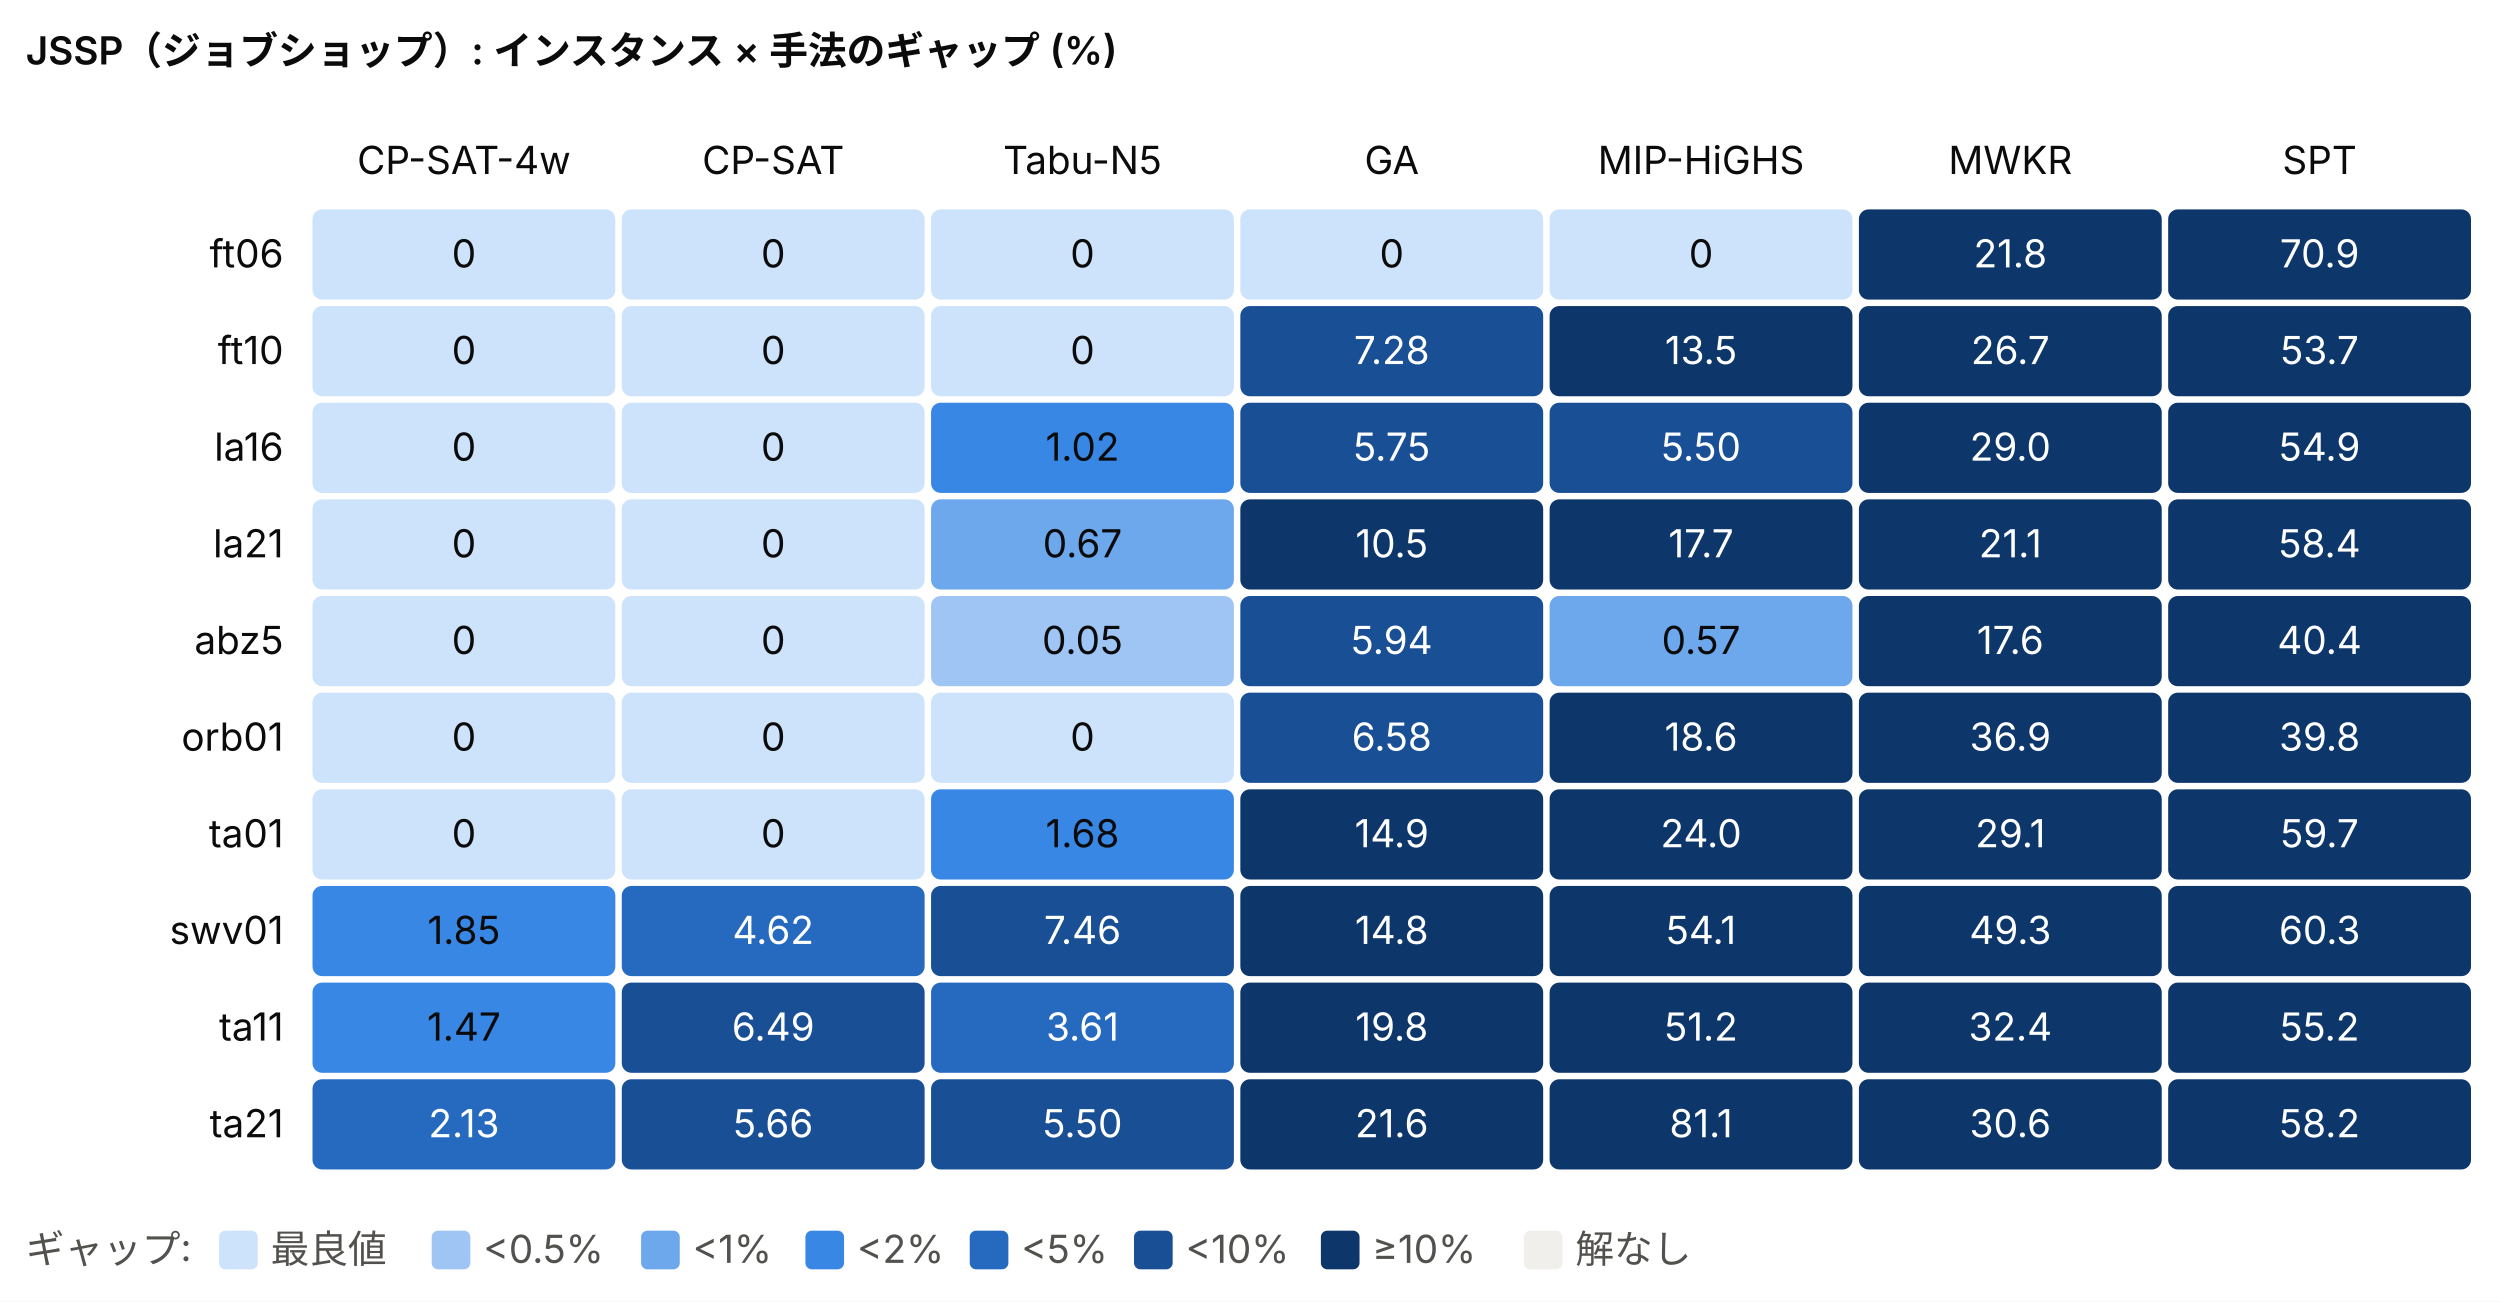
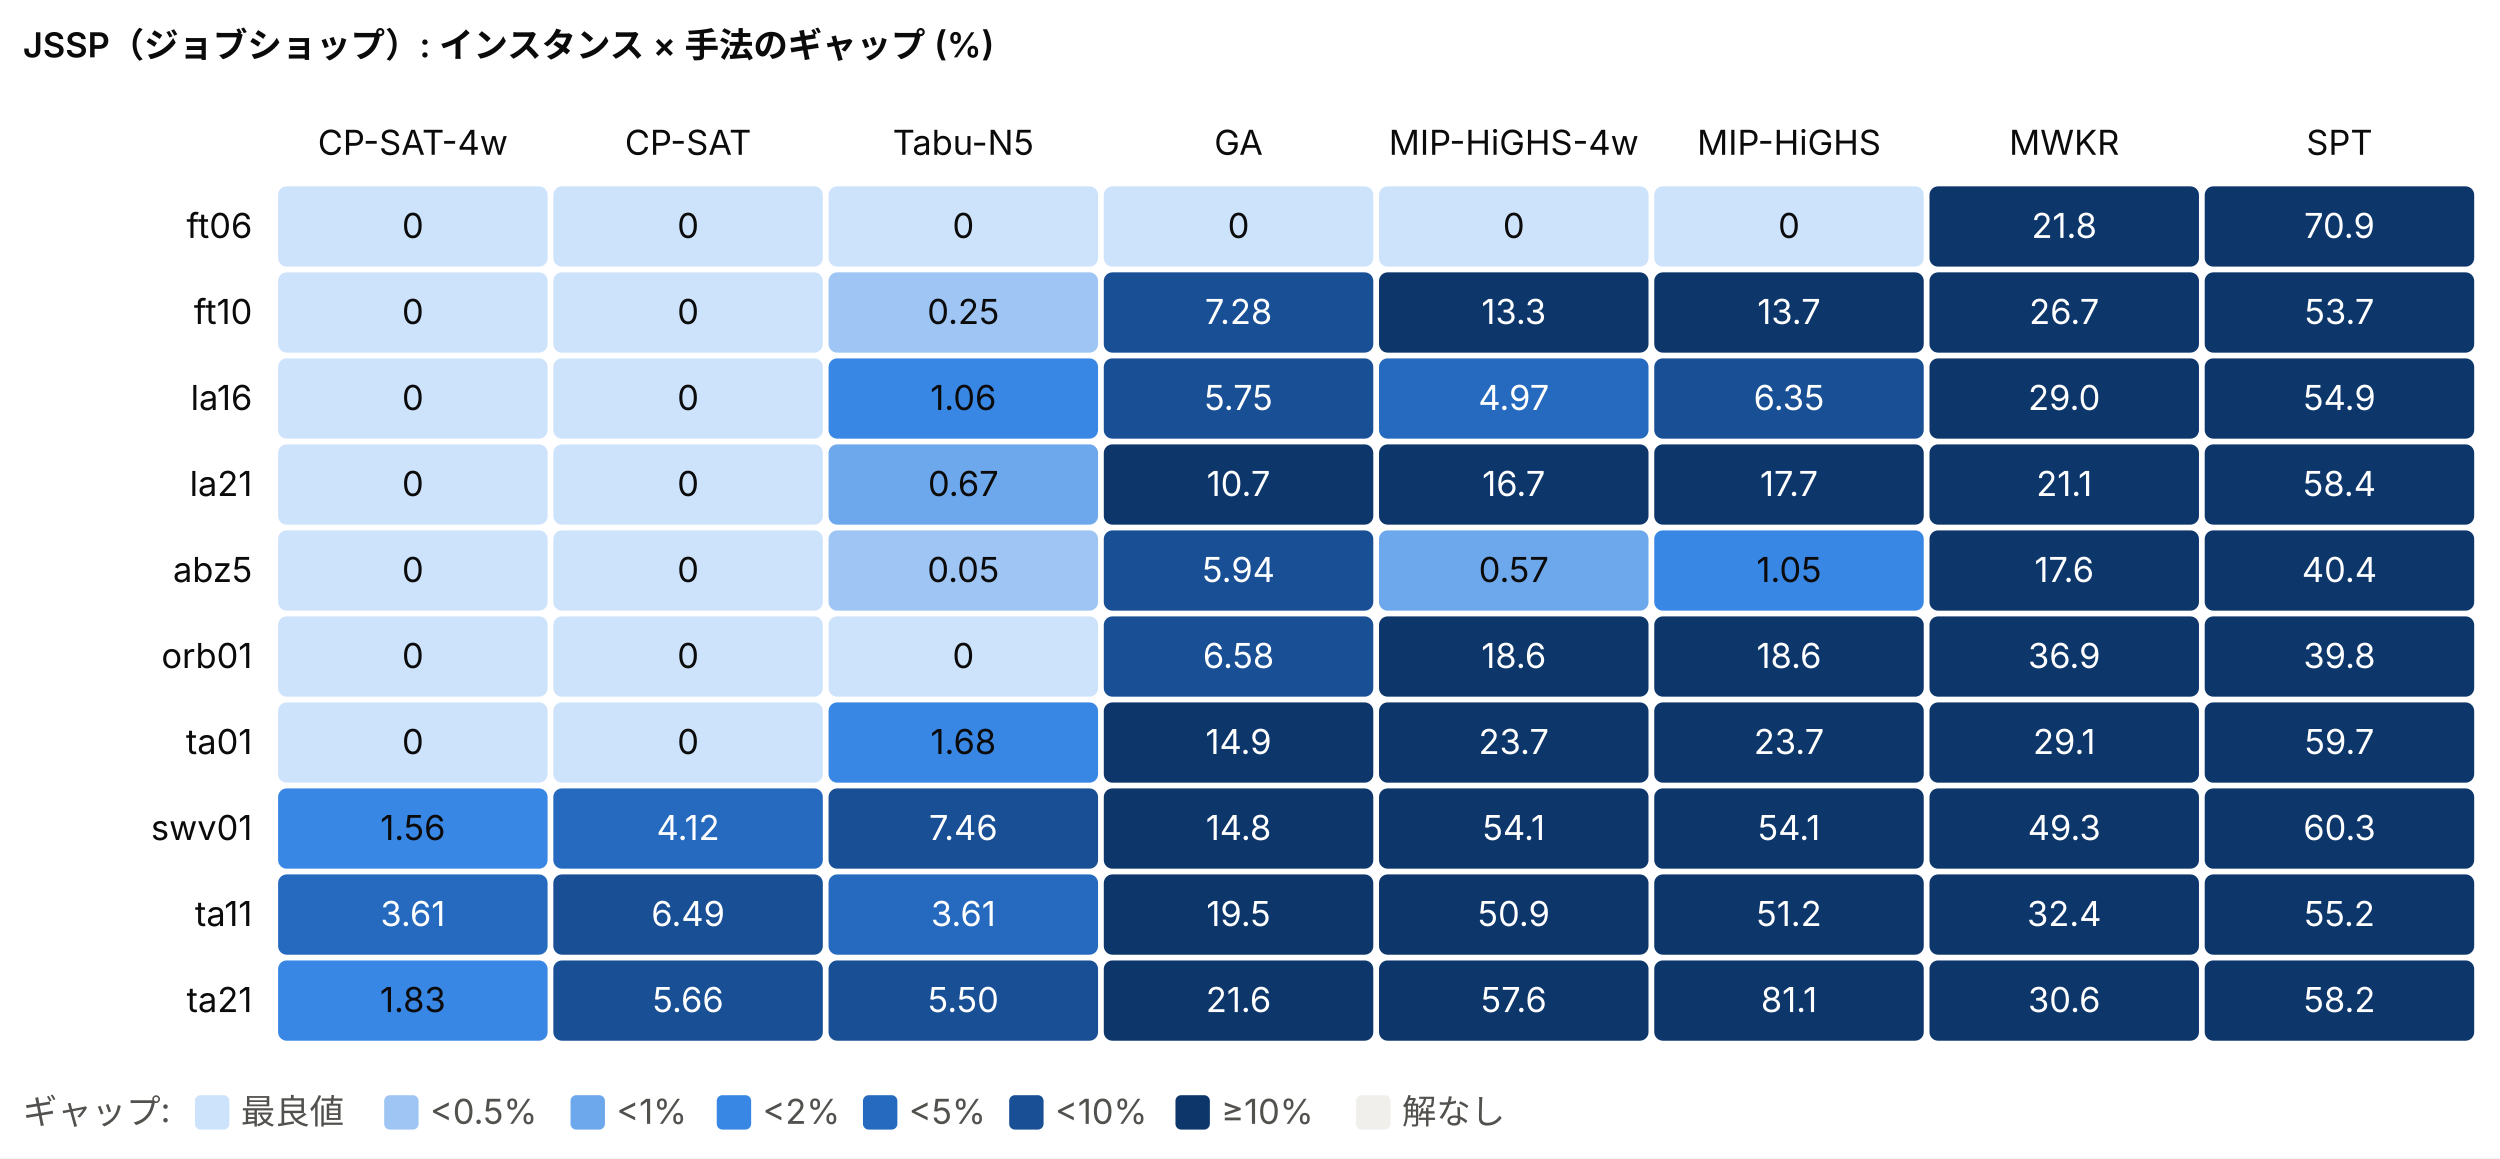
- <svg xmlns="http://www.w3.org/2000/svg" width="776" height="404" viewBox="0 0 776 404" font-family="-apple-system, 'Segoe UI', 'Hiragino Sans', 'Yu Gothic UI', Meiryo, sans-serif" font-size="12">
-   <rect width="776" height="404" fill="#ffffff" />
+ <svg xmlns="http://www.w3.org/2000/svg" width="872" height="404" viewBox="0 0 872 404" font-family="-apple-system, 'Segoe UI', 'Hiragino Sans', 'Yu Gothic UI', Meiryo, sans-serif" font-size="12">
+   <rect width="872" height="404" fill="#ffffff" />
  <text x="8.0" y="20.0" text-anchor="start" fill="#0b0b0b" font-weight="600">JSSP（ジョブショップ）: インスタンス × 手法のギャップ (%)</text>
  <text x="144.0" y="54.0" text-anchor="middle" fill="#0b0b0b">CP-SAT-4w</text>
  <text x="240.0" y="54.0" text-anchor="middle" fill="#0b0b0b">CP-SAT</text>
  <text x="336.0" y="54.0" text-anchor="middle" fill="#0b0b0b">Tabu-N5</text>
  <text x="432.0" y="54.0" text-anchor="middle" fill="#0b0b0b">GA</text>
-   <text x="528.0" y="54.0" text-anchor="middle" fill="#0b0b0b">MIP-HiGHS</text>
-   <text x="624.0" y="54.0" text-anchor="middle" fill="#0b0b0b">MWKR</text>
-   <text x="720.0" y="54.0" text-anchor="middle" fill="#0b0b0b">SPT</text>
+   <text x="528.0" y="54.0" text-anchor="middle" fill="#0b0b0b">MIP-HiGHS-4w</text>
+   <text x="624.0" y="54.0" text-anchor="middle" fill="#0b0b0b">MIP-HiGHS</text>
+   <text x="720.0" y="54.0" text-anchor="middle" fill="#0b0b0b">MWKR</text>
+   <text x="816.0" y="54.0" text-anchor="middle" fill="#0b0b0b">SPT</text>
  <text x="88.0" y="83.0" text-anchor="end" fill="#0b0b0b">ft06</text>
  <rect x="97" y="65" width="94" height="28" rx="3" fill="#cde2fb" />
  <text x="144.0" y="83.0" text-anchor="middle" fill="#0b0b0b">0</text>
  <rect x="193" y="65" width="94" height="28" rx="3" fill="#cde2fb" />
  <text x="240.0" y="83.0" text-anchor="middle" fill="#0b0b0b">0</text>
  <rect x="289" y="65" width="94" height="28" rx="3" fill="#cde2fb" />
  <text x="336.0" y="83.0" text-anchor="middle" fill="#0b0b0b">0</text>
  <rect x="385" y="65" width="94" height="28" rx="3" fill="#cde2fb" />
  <text x="432.0" y="83.0" text-anchor="middle" fill="#0b0b0b">0</text>
  <rect x="481" y="65" width="94" height="28" rx="3" fill="#cde2fb" />
  <text x="528.0" y="83.0" text-anchor="middle" fill="#0b0b0b">0</text>
-   <rect x="577" y="65" width="94" height="28" rx="3" fill="#0d366b" />
-   <text x="624.0" y="83.0" text-anchor="middle" fill="#ffffff">21.8</text>
+   <rect x="577" y="65" width="94" height="28" rx="3" fill="#cde2fb" />
+   <text x="624.0" y="83.0" text-anchor="middle" fill="#0b0b0b">0</text>
  <rect x="673" y="65" width="94" height="28" rx="3" fill="#0d366b" />
-   <text x="720.0" y="83.0" text-anchor="middle" fill="#ffffff">70.9</text>
+   <text x="720.0" y="83.0" text-anchor="middle" fill="#ffffff">21.8</text>
+   <rect x="769" y="65" width="94" height="28" rx="3" fill="#0d366b" />
+   <text x="816.0" y="83.0" text-anchor="middle" fill="#ffffff">70.9</text>
  <text x="88.0" y="113.0" text-anchor="end" fill="#0b0b0b">ft10</text>
  <rect x="97" y="95" width="94" height="28" rx="3" fill="#cde2fb" />
  <text x="144.0" y="113.0" text-anchor="middle" fill="#0b0b0b">0</text>
  <rect x="193" y="95" width="94" height="28" rx="3" fill="#cde2fb" />
  <text x="240.0" y="113.0" text-anchor="middle" fill="#0b0b0b">0</text>
-   <rect x="289" y="95" width="94" height="28" rx="3" fill="#cde2fb" />
-   <text x="336.0" y="113.0" text-anchor="middle" fill="#0b0b0b">0</text>
+   <rect x="289" y="95" width="94" height="28" rx="3" fill="#9ec5f4" />
+   <text x="336.0" y="113.0" text-anchor="middle" fill="#0b0b0b">0.25</text>
  <rect x="385" y="95" width="94" height="28" rx="3" fill="#184f95" />
  <text x="432.0" y="113.0" text-anchor="middle" fill="#ffffff">7.28</text>
  <rect x="481" y="95" width="94" height="28" rx="3" fill="#0d366b" />
-   <text x="528.0" y="113.0" text-anchor="middle" fill="#ffffff">13.5</text>
+   <text x="528.0" y="113.0" text-anchor="middle" fill="#ffffff">13.3</text>
  <rect x="577" y="95" width="94" height="28" rx="3" fill="#0d366b" />
-   <text x="624.0" y="113.0" text-anchor="middle" fill="#ffffff">26.7</text>
+   <text x="624.0" y="113.0" text-anchor="middle" fill="#ffffff">13.7</text>
  <rect x="673" y="95" width="94" height="28" rx="3" fill="#0d366b" />
-   <text x="720.0" y="113.0" text-anchor="middle" fill="#ffffff">53.7</text>
+   <text x="720.0" y="113.0" text-anchor="middle" fill="#ffffff">26.7</text>
+   <rect x="769" y="95" width="94" height="28" rx="3" fill="#0d366b" />
+   <text x="816.0" y="113.0" text-anchor="middle" fill="#ffffff">53.7</text>
  <text x="88.0" y="143.0" text-anchor="end" fill="#0b0b0b">la16</text>
  <rect x="97" y="125" width="94" height="28" rx="3" fill="#cde2fb" />
  <text x="144.0" y="143.0" text-anchor="middle" fill="#0b0b0b">0</text>
  <rect x="193" y="125" width="94" height="28" rx="3" fill="#cde2fb" />
  <text x="240.0" y="143.0" text-anchor="middle" fill="#0b0b0b">0</text>
  <rect x="289" y="125" width="94" height="28" rx="3" fill="#3987e5" />
-   <text x="336.0" y="143.0" text-anchor="middle" fill="#0b0b0b">1.02</text>
+   <text x="336.0" y="143.0" text-anchor="middle" fill="#0b0b0b">1.06</text>
  <rect x="385" y="125" width="94" height="28" rx="3" fill="#184f95" />
  <text x="432.0" y="143.0" text-anchor="middle" fill="#ffffff">5.75</text>
-   <rect x="481" y="125" width="94" height="28" rx="3" fill="#184f95" />
-   <text x="528.0" y="143.0" text-anchor="middle" fill="#ffffff">5.50</text>
-   <rect x="577" y="125" width="94" height="28" rx="3" fill="#0d366b" />
-   <text x="624.0" y="143.0" text-anchor="middle" fill="#ffffff">29.0</text>
+   <rect x="481" y="125" width="94" height="28" rx="3" fill="#256abf" />
+   <text x="528.0" y="143.0" text-anchor="middle" fill="#ffffff">4.97</text>
+   <rect x="577" y="125" width="94" height="28" rx="3" fill="#184f95" />
+   <text x="624.0" y="143.0" text-anchor="middle" fill="#ffffff">6.35</text>
  <rect x="673" y="125" width="94" height="28" rx="3" fill="#0d366b" />
-   <text x="720.0" y="143.0" text-anchor="middle" fill="#ffffff">54.9</text>
+   <text x="720.0" y="143.0" text-anchor="middle" fill="#ffffff">29.0</text>
+   <rect x="769" y="125" width="94" height="28" rx="3" fill="#0d366b" />
+   <text x="816.0" y="143.0" text-anchor="middle" fill="#ffffff">54.9</text>
  <text x="88.0" y="173.0" text-anchor="end" fill="#0b0b0b">la21</text>
  <rect x="97" y="155" width="94" height="28" rx="3" fill="#cde2fb" />
  <text x="144.0" y="173.0" text-anchor="middle" fill="#0b0b0b">0</text>
  <rect x="193" y="155" width="94" height="28" rx="3" fill="#cde2fb" />
  <text x="240.0" y="173.0" text-anchor="middle" fill="#0b0b0b">0</text>
  <rect x="289" y="155" width="94" height="28" rx="3" fill="#6da7ec" />
  <text x="336.0" y="173.0" text-anchor="middle" fill="#0b0b0b">0.67</text>
  <rect x="385" y="155" width="94" height="28" rx="3" fill="#0d366b" />
-   <text x="432.0" y="173.0" text-anchor="middle" fill="#ffffff">10.5</text>
+   <text x="432.0" y="173.0" text-anchor="middle" fill="#ffffff">10.7</text>
  <rect x="481" y="155" width="94" height="28" rx="3" fill="#0d366b" />
-   <text x="528.0" y="173.0" text-anchor="middle" fill="#ffffff">17.7</text>
+   <text x="528.0" y="173.0" text-anchor="middle" fill="#ffffff">16.7</text>
  <rect x="577" y="155" width="94" height="28" rx="3" fill="#0d366b" />
-   <text x="624.0" y="173.0" text-anchor="middle" fill="#ffffff">21.1</text>
+   <text x="624.0" y="173.0" text-anchor="middle" fill="#ffffff">17.7</text>
  <rect x="673" y="155" width="94" height="28" rx="3" fill="#0d366b" />
-   <text x="720.0" y="173.0" text-anchor="middle" fill="#ffffff">58.4</text>
+   <text x="720.0" y="173.0" text-anchor="middle" fill="#ffffff">21.1</text>
+   <rect x="769" y="155" width="94" height="28" rx="3" fill="#0d366b" />
+   <text x="816.0" y="173.0" text-anchor="middle" fill="#ffffff">58.4</text>
  <text x="88.0" y="203.0" text-anchor="end" fill="#0b0b0b">abz5</text>
  <rect x="97" y="185" width="94" height="28" rx="3" fill="#cde2fb" />
  <text x="144.0" y="203.0" text-anchor="middle" fill="#0b0b0b">0</text>
  <rect x="193" y="185" width="94" height="28" rx="3" fill="#cde2fb" />
  <text x="240.0" y="203.0" text-anchor="middle" fill="#0b0b0b">0</text>
  <rect x="289" y="185" width="94" height="28" rx="3" fill="#9ec5f4" />
  <text x="336.0" y="203.0" text-anchor="middle" fill="#0b0b0b">0.05</text>
  <rect x="385" y="185" width="94" height="28" rx="3" fill="#184f95" />
  <text x="432.0" y="203.0" text-anchor="middle" fill="#ffffff">5.94</text>
  <rect x="481" y="185" width="94" height="28" rx="3" fill="#6da7ec" />
  <text x="528.0" y="203.0" text-anchor="middle" fill="#0b0b0b">0.57</text>
-   <rect x="577" y="185" width="94" height="28" rx="3" fill="#0d366b" />
-   <text x="624.0" y="203.0" text-anchor="middle" fill="#ffffff">17.6</text>
+   <rect x="577" y="185" width="94" height="28" rx="3" fill="#3987e5" />
+   <text x="624.0" y="203.0" text-anchor="middle" fill="#0b0b0b">1.05</text>
  <rect x="673" y="185" width="94" height="28" rx="3" fill="#0d366b" />
-   <text x="720.0" y="203.0" text-anchor="middle" fill="#ffffff">40.4</text>
+   <text x="720.0" y="203.0" text-anchor="middle" fill="#ffffff">17.6</text>
+   <rect x="769" y="185" width="94" height="28" rx="3" fill="#0d366b" />
+   <text x="816.0" y="203.0" text-anchor="middle" fill="#ffffff">40.4</text>
  <text x="88.0" y="233.0" text-anchor="end" fill="#0b0b0b">orb01</text>
  <rect x="97" y="215" width="94" height="28" rx="3" fill="#cde2fb" />
  <text x="144.0" y="233.0" text-anchor="middle" fill="#0b0b0b">0</text>
  <rect x="193" y="215" width="94" height="28" rx="3" fill="#cde2fb" />
  <text x="240.0" y="233.0" text-anchor="middle" fill="#0b0b0b">0</text>
  <rect x="289" y="215" width="94" height="28" rx="3" fill="#cde2fb" />
  <text x="336.0" y="233.0" text-anchor="middle" fill="#0b0b0b">0</text>
  <rect x="385" y="215" width="94" height="28" rx="3" fill="#184f95" />
  <text x="432.0" y="233.0" text-anchor="middle" fill="#ffffff">6.58</text>
  <rect x="481" y="215" width="94" height="28" rx="3" fill="#0d366b" />
  <text x="528.0" y="233.0" text-anchor="middle" fill="#ffffff">18.6</text>
  <rect x="577" y="215" width="94" height="28" rx="3" fill="#0d366b" />
-   <text x="624.0" y="233.0" text-anchor="middle" fill="#ffffff">36.9</text>
+   <text x="624.0" y="233.0" text-anchor="middle" fill="#ffffff">18.6</text>
  <rect x="673" y="215" width="94" height="28" rx="3" fill="#0d366b" />
-   <text x="720.0" y="233.0" text-anchor="middle" fill="#ffffff">39.8</text>
+   <text x="720.0" y="233.0" text-anchor="middle" fill="#ffffff">36.9</text>
+   <rect x="769" y="215" width="94" height="28" rx="3" fill="#0d366b" />
+   <text x="816.0" y="233.0" text-anchor="middle" fill="#ffffff">39.8</text>
  <text x="88.0" y="263.0" text-anchor="end" fill="#0b0b0b">ta01</text>
  <rect x="97" y="245" width="94" height="28" rx="3" fill="#cde2fb" />
  <text x="144.0" y="263.0" text-anchor="middle" fill="#0b0b0b">0</text>
  <rect x="193" y="245" width="94" height="28" rx="3" fill="#cde2fb" />
  <text x="240.0" y="263.0" text-anchor="middle" fill="#0b0b0b">0</text>
  <rect x="289" y="245" width="94" height="28" rx="3" fill="#3987e5" />
  <text x="336.0" y="263.0" text-anchor="middle" fill="#0b0b0b">1.68</text>
  <rect x="385" y="245" width="94" height="28" rx="3" fill="#0d366b" />
  <text x="432.0" y="263.0" text-anchor="middle" fill="#ffffff">14.9</text>
  <rect x="481" y="245" width="94" height="28" rx="3" fill="#0d366b" />
-   <text x="528.0" y="263.0" text-anchor="middle" fill="#ffffff">24.0</text>
+   <text x="528.0" y="263.0" text-anchor="middle" fill="#ffffff">23.7</text>
  <rect x="577" y="245" width="94" height="28" rx="3" fill="#0d366b" />
-   <text x="624.0" y="263.0" text-anchor="middle" fill="#ffffff">29.1</text>
+   <text x="624.0" y="263.0" text-anchor="middle" fill="#ffffff">23.7</text>
  <rect x="673" y="245" width="94" height="28" rx="3" fill="#0d366b" />
-   <text x="720.0" y="263.0" text-anchor="middle" fill="#ffffff">59.7</text>
+   <text x="720.0" y="263.0" text-anchor="middle" fill="#ffffff">29.1</text>
+   <rect x="769" y="245" width="94" height="28" rx="3" fill="#0d366b" />
+   <text x="816.0" y="263.0" text-anchor="middle" fill="#ffffff">59.7</text>
  <text x="88.0" y="293.0" text-anchor="end" fill="#0b0b0b">swv01</text>
  <rect x="97" y="275" width="94" height="28" rx="3" fill="#3987e5" />
-   <text x="144.0" y="293.0" text-anchor="middle" fill="#0b0b0b">1.85</text>
+   <text x="144.0" y="293.0" text-anchor="middle" fill="#0b0b0b">1.56</text>
  <rect x="193" y="275" width="94" height="28" rx="3" fill="#256abf" />
-   <text x="240.0" y="293.0" text-anchor="middle" fill="#ffffff">4.62</text>
+   <text x="240.0" y="293.0" text-anchor="middle" fill="#ffffff">4.12</text>
  <rect x="289" y="275" width="94" height="28" rx="3" fill="#184f95" />
  <text x="336.0" y="293.0" text-anchor="middle" fill="#ffffff">7.46</text>
  <rect x="385" y="275" width="94" height="28" rx="3" fill="#0d366b" />
  <text x="432.0" y="293.0" text-anchor="middle" fill="#ffffff">14.8</text>
  <rect x="481" y="275" width="94" height="28" rx="3" fill="#0d366b" />
  <text x="528.0" y="293.0" text-anchor="middle" fill="#ffffff">54.1</text>
  <rect x="577" y="275" width="94" height="28" rx="3" fill="#0d366b" />
-   <text x="624.0" y="293.0" text-anchor="middle" fill="#ffffff">49.3</text>
+   <text x="624.0" y="293.0" text-anchor="middle" fill="#ffffff">54.1</text>
  <rect x="673" y="275" width="94" height="28" rx="3" fill="#0d366b" />
-   <text x="720.0" y="293.0" text-anchor="middle" fill="#ffffff">60.3</text>
+   <text x="720.0" y="293.0" text-anchor="middle" fill="#ffffff">49.3</text>
+   <rect x="769" y="275" width="94" height="28" rx="3" fill="#0d366b" />
+   <text x="816.0" y="293.0" text-anchor="middle" fill="#ffffff">60.3</text>
  <text x="88.0" y="323.0" text-anchor="end" fill="#0b0b0b">ta11</text>
-   <rect x="97" y="305" width="94" height="28" rx="3" fill="#3987e5" />
-   <text x="144.0" y="323.0" text-anchor="middle" fill="#0b0b0b">1.47</text>
+   <rect x="97" y="305" width="94" height="28" rx="3" fill="#256abf" />
+   <text x="144.0" y="323.0" text-anchor="middle" fill="#ffffff">3.61</text>
  <rect x="193" y="305" width="94" height="28" rx="3" fill="#184f95" />
  <text x="240.0" y="323.0" text-anchor="middle" fill="#ffffff">6.49</text>
  <rect x="289" y="305" width="94" height="28" rx="3" fill="#256abf" />
  <text x="336.0" y="323.0" text-anchor="middle" fill="#ffffff">3.61</text>
  <rect x="385" y="305" width="94" height="28" rx="3" fill="#0d366b" />
-   <text x="432.0" y="323.0" text-anchor="middle" fill="#ffffff">19.8</text>
+   <text x="432.0" y="323.0" text-anchor="middle" fill="#ffffff">19.5</text>
  <rect x="481" y="305" width="94" height="28" rx="3" fill="#0d366b" />
-   <text x="528.0" y="323.0" text-anchor="middle" fill="#ffffff">51.2</text>
+   <text x="528.0" y="323.0" text-anchor="middle" fill="#ffffff">50.9</text>
  <rect x="577" y="305" width="94" height="28" rx="3" fill="#0d366b" />
-   <text x="624.0" y="323.0" text-anchor="middle" fill="#ffffff">32.4</text>
+   <text x="624.0" y="323.0" text-anchor="middle" fill="#ffffff">51.2</text>
  <rect x="673" y="305" width="94" height="28" rx="3" fill="#0d366b" />
-   <text x="720.0" y="323.0" text-anchor="middle" fill="#ffffff">55.2</text>
+   <text x="720.0" y="323.0" text-anchor="middle" fill="#ffffff">32.4</text>
+   <rect x="769" y="305" width="94" height="28" rx="3" fill="#0d366b" />
+   <text x="816.0" y="323.0" text-anchor="middle" fill="#ffffff">55.2</text>
  <text x="88.0" y="353.0" text-anchor="end" fill="#0b0b0b">ta21</text>
-   <rect x="97" y="335" width="94" height="28" rx="3" fill="#256abf" />
-   <text x="144.0" y="353.0" text-anchor="middle" fill="#ffffff">2.13</text>
+   <rect x="97" y="335" width="94" height="28" rx="3" fill="#3987e5" />
+   <text x="144.0" y="353.0" text-anchor="middle" fill="#0b0b0b">1.83</text>
  <rect x="193" y="335" width="94" height="28" rx="3" fill="#184f95" />
  <text x="240.0" y="353.0" text-anchor="middle" fill="#ffffff">5.66</text>
  <rect x="289" y="335" width="94" height="28" rx="3" fill="#184f95" />
  <text x="336.0" y="353.0" text-anchor="middle" fill="#ffffff">5.50</text>
  <rect x="385" y="335" width="94" height="28" rx="3" fill="#0d366b" />
  <text x="432.0" y="353.0" text-anchor="middle" fill="#ffffff">21.6</text>
  <rect x="481" y="335" width="94" height="28" rx="3" fill="#0d366b" />
-   <text x="528.0" y="353.0" text-anchor="middle" fill="#ffffff">81.1</text>
+   <text x="528.0" y="353.0" text-anchor="middle" fill="#ffffff">57.6</text>
  <rect x="577" y="335" width="94" height="28" rx="3" fill="#0d366b" />
-   <text x="624.0" y="353.0" text-anchor="middle" fill="#ffffff">30.6</text>
+   <text x="624.0" y="353.0" text-anchor="middle" fill="#ffffff">81.1</text>
  <rect x="673" y="335" width="94" height="28" rx="3" fill="#0d366b" />
-   <text x="720.0" y="353.0" text-anchor="middle" fill="#ffffff">58.2</text>
+   <text x="720.0" y="353.0" text-anchor="middle" fill="#ffffff">30.6</text>
+   <rect x="769" y="335" width="94" height="28" rx="3" fill="#0d366b" />
+   <text x="816.0" y="353.0" text-anchor="middle" fill="#ffffff">58.2</text>
  <text x="8.0" y="392.0" text-anchor="start" fill="#52514e">ギャップ:</text>
  <rect x="68" y="382" width="12" height="12" rx="2" fill="#cde2fb" />
  <text x="84.0" y="392.0" text-anchor="start" fill="#52514e">最良値</text>
  <rect x="134" y="382" width="12" height="12" rx="2" fill="#9ec5f4" />
  <text x="150.0" y="392.0" text-anchor="start" fill="#52514e">&lt;0.5%</text>
  <rect x="199" y="382" width="12" height="12" rx="2" fill="#6da7ec" />
  <text x="215.0" y="392.0" text-anchor="start" fill="#52514e">&lt;1%</text>
  <rect x="250" y="382" width="12" height="12" rx="2" fill="#3987e5" />
  <text x="266.0" y="392.0" text-anchor="start" fill="#52514e">&lt;2%</text>
  <rect x="301" y="382" width="12" height="12" rx="2" fill="#256abf" />
  <text x="317.0" y="392.0" text-anchor="start" fill="#52514e">&lt;5%</text>
  <rect x="352" y="382" width="12" height="12" rx="2" fill="#184f95" />
  <text x="368.0" y="392.0" text-anchor="start" fill="#52514e">&lt;10%</text>
  <rect x="410" y="382" width="12" height="12" rx="2" fill="#0d366b" />
  <text x="426.0" y="392.0" text-anchor="start" fill="#52514e">≥10%</text>
  <rect x="473" y="382" width="12" height="12" rx="2" fill="#f0efec" />
  <text x="489.0" y="392.0" text-anchor="start" fill="#52514e">解なし</text>
</svg>
